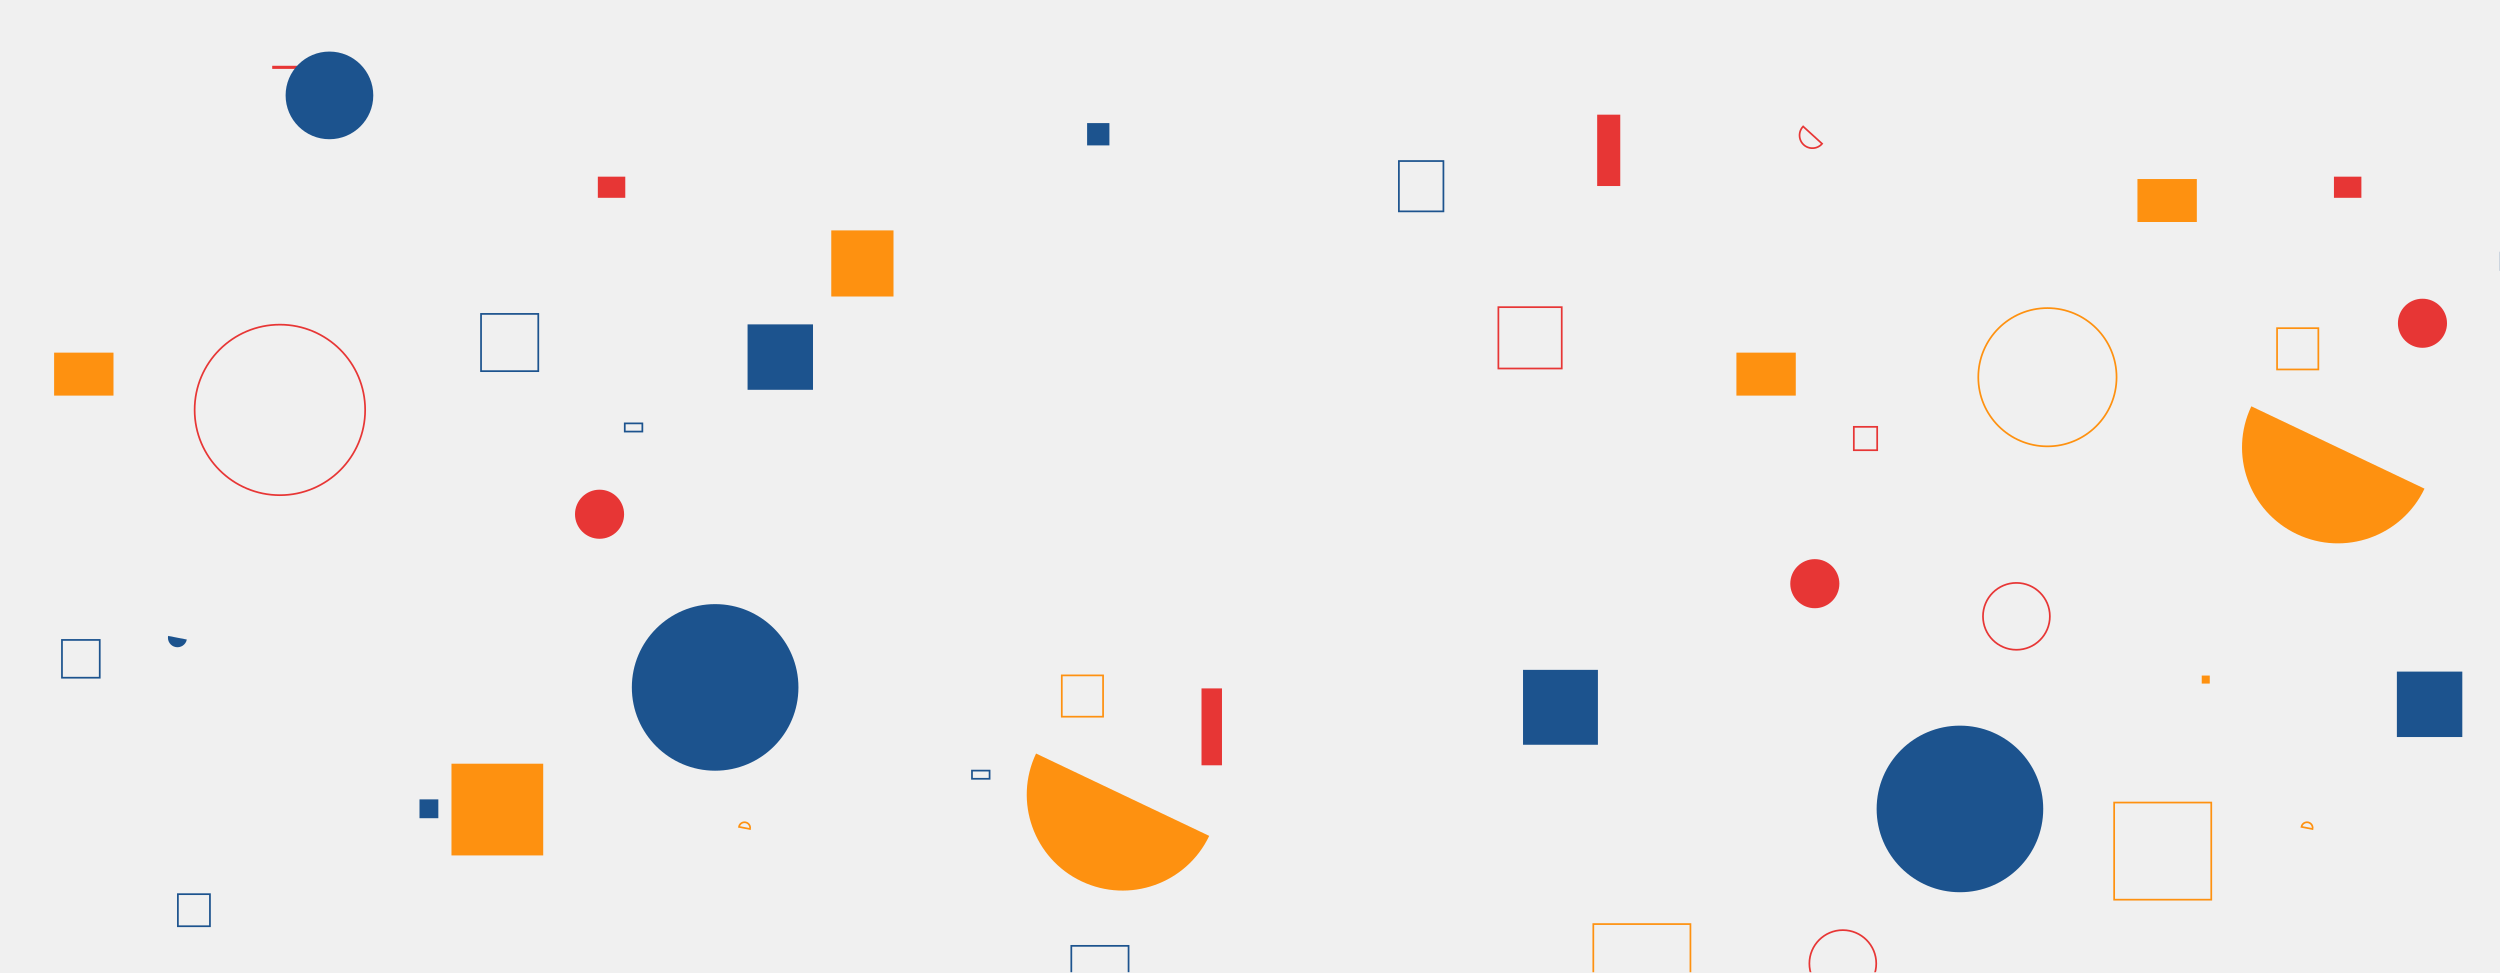
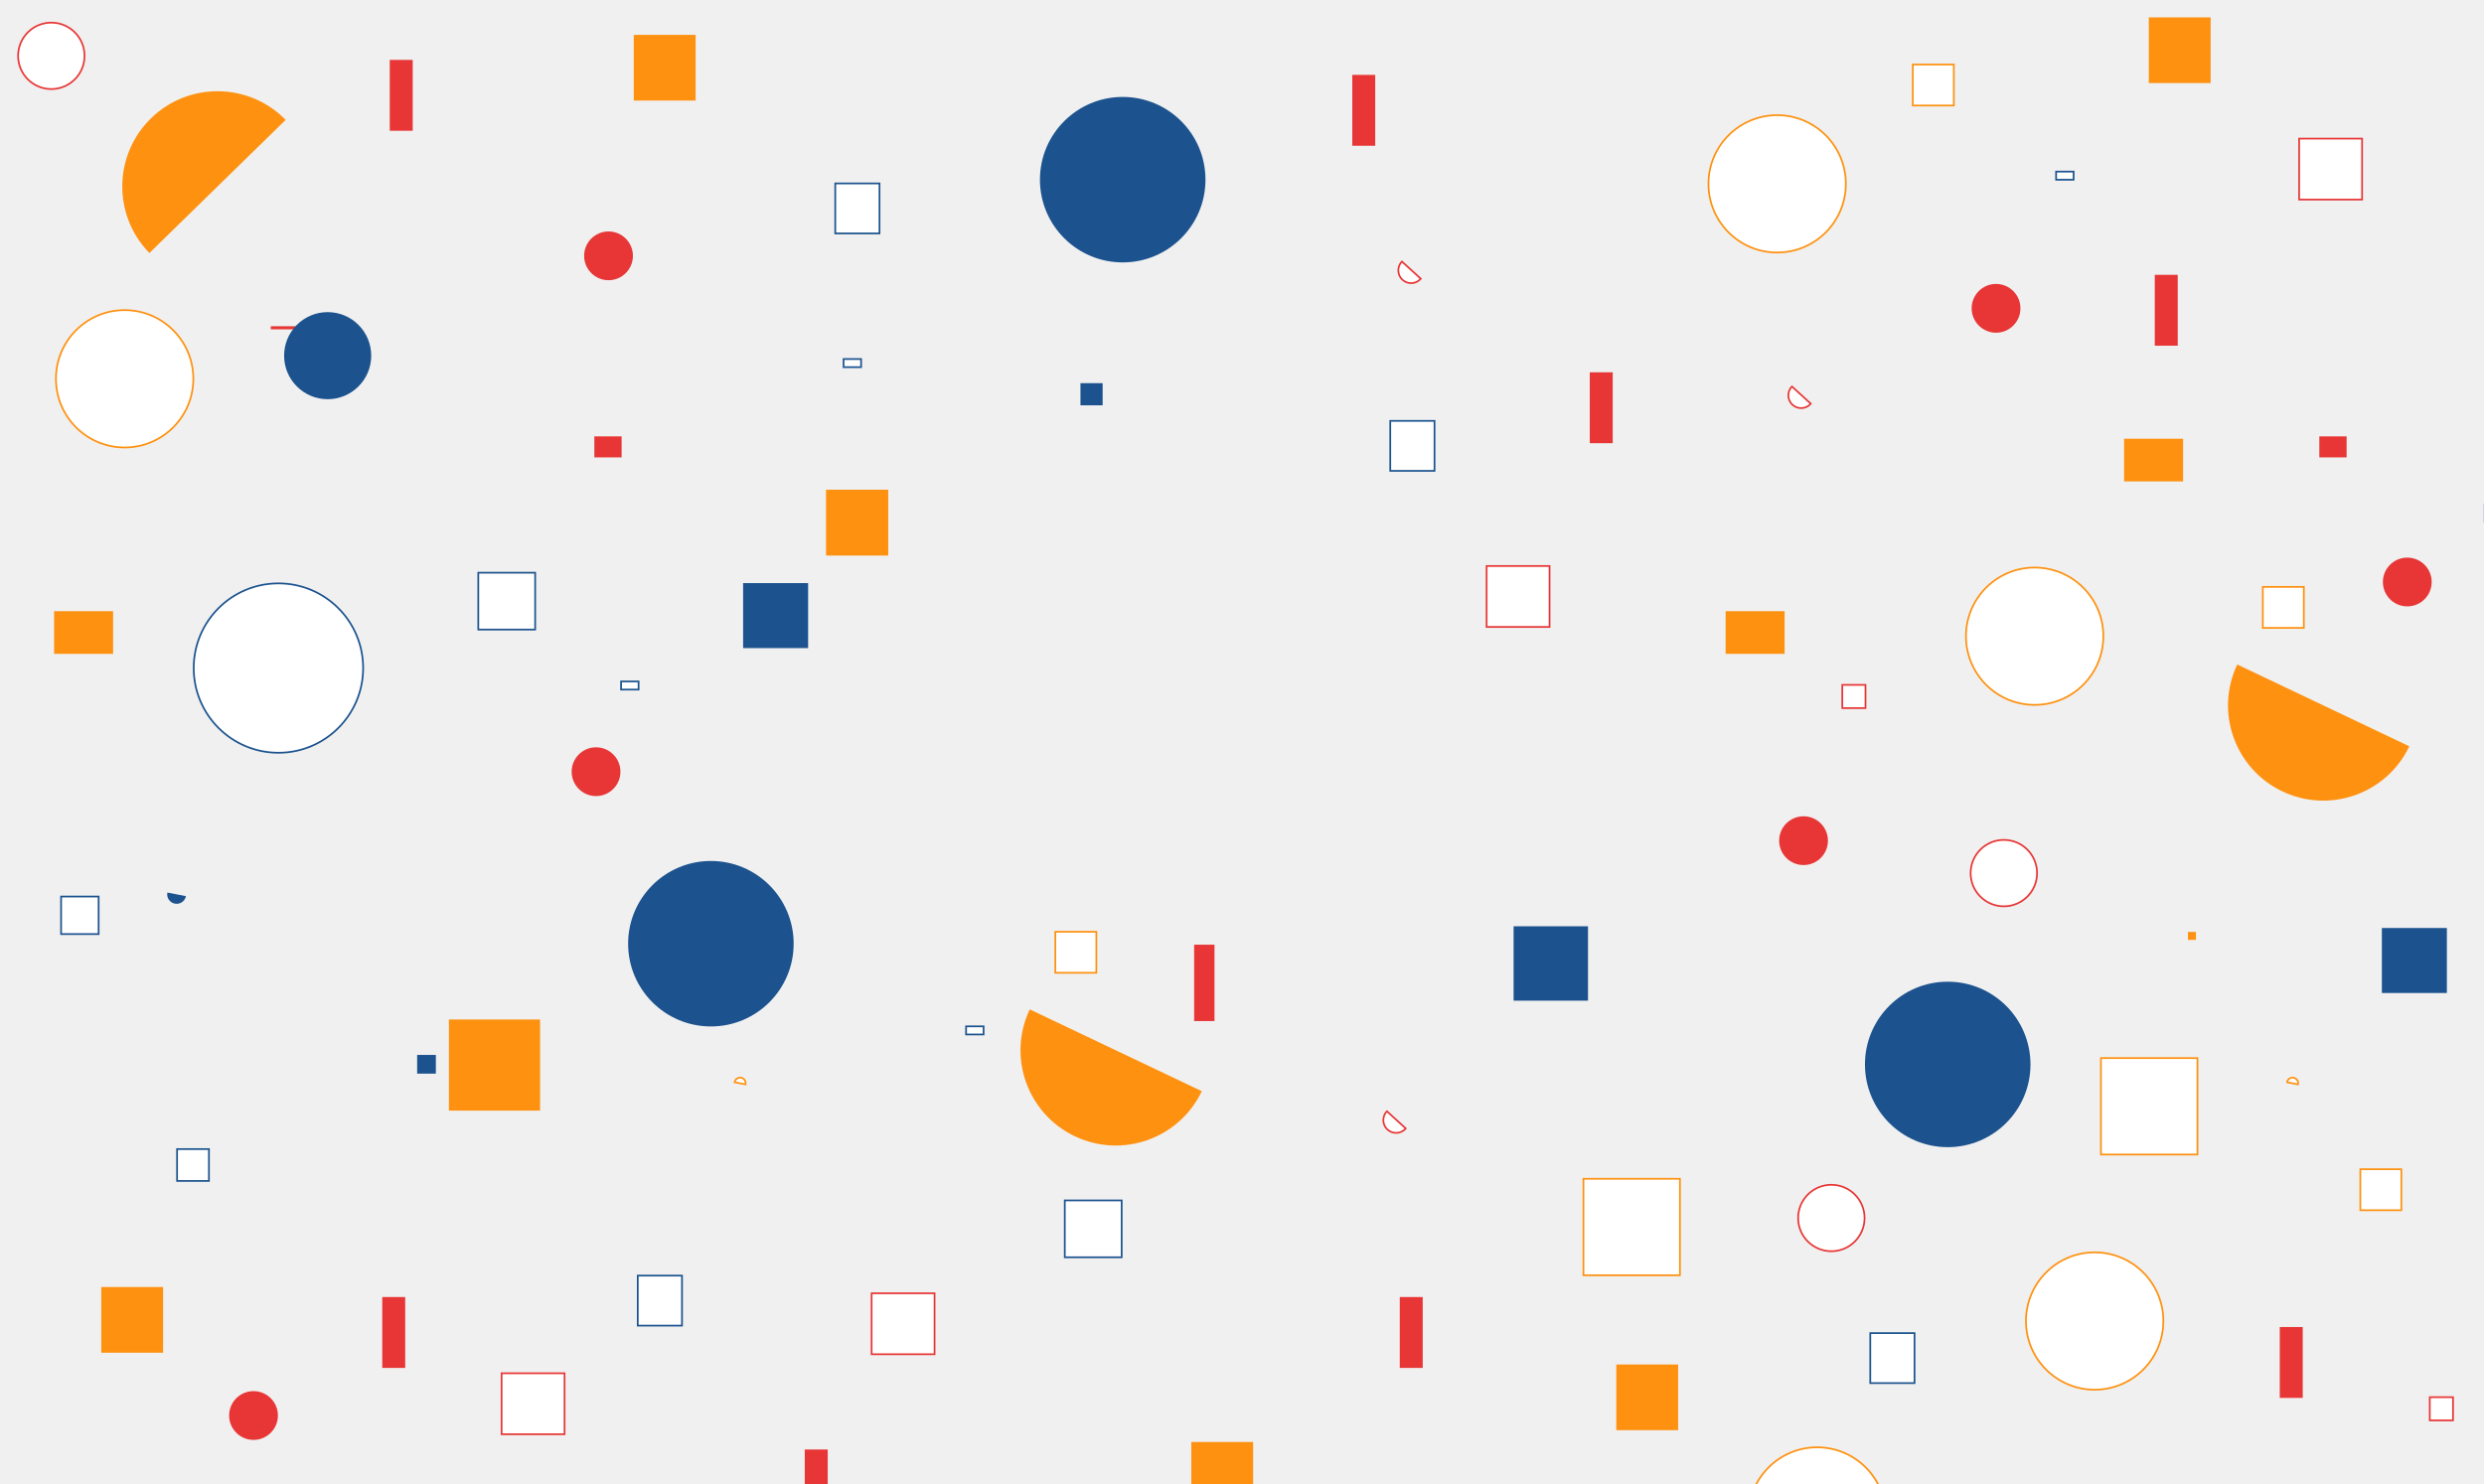
- <svg xmlns="http://www.w3.org/2000/svg" preserveAspectRatio="none" version="1.1" viewBox="0 0 1440 560">
-   <g fill="none" mask="url(#a)">
-     <path d="m1268.2 389.12h4.62v4.62h-4.62z" fill="rgba(254, 145, 16, 1)" />
-     <path d="m96.83 366.28a5.49 5.49 0 1 0 10.78 2.09z" fill="rgba(28, 83, 142, 1)" />
-     <path d="m102.46 515.04h18.47v18.47h-18.47z" stroke="rgba(28, 83, 142, 1)" />
-     <path d="m1067.8 245.86h13.46v13.46h-13.46z" stroke="#e73635" />
-     <path d="m31.17 203.12h34.2v24.75h-34.2z" fill="rgba(254, 145, 16, 1)" />
-     <path d="m478.81 132.71h35.85v38.08h-35.85z" fill="rgba(254, 145, 16, 1)" />
-     <path d="m363.94 395.95a47.98 47.98 0 1 0 95.96 0 47.98 47.98 0 1 0-95.96 0z" fill="rgba(28, 83, 142, 1)" />
-     <path d="m919.97 66.05h13.3v41.1h-13.3z" fill="#e73635" />
-     <path d="m432.02 477.52a3.25 3.25 0 1 0-6.38-1.24z" stroke="rgba(254, 145, 16, 1)" />
-     <path d="m1042.2 555.01a19.26 19.26 0 1 0 38.52 0 19.26 19.26 0 1 0-38.52 0z" stroke="#e73635" />
-     <path d="m863.07 176.92h36.49v35.34h-36.49z" stroke="#e73635" />
-     <path d="m692.07 396.52h11.79v44.29h-11.79z" fill="#e73635" />
-     <path d="m1038.6 72.83a7.4 7.4 0 1 0 10.94 9.96z" stroke="#e73635" />
-     <path d="m35.69 368.6h21.76v21.76h-21.76z" stroke="rgba(28, 83, 142, 1)" />
-     <path d="m917.75 532.27h55.94v55.94h-55.94z" stroke="rgba(254, 145, 16, 1)" />
-     <path d="m596.77 434.03a55.22 55.22 0 1 0 99.74 47.44z" fill="rgba(254, 145, 16, 1)" />
-     <path d="m430.6 186.84h37.69v37.69h-37.69z" fill="rgba(28, 83, 142, 1)" />
-     <path d="m344.35 101.76h15.81v12.18h-15.81z" fill="#e73635" />
-     <path d="m1439.9 144.96h26.87v11.06h-26.87z" fill="rgba(28, 83, 142, 1)" />
-     <path d="m1139.5 217.28a39.82 39.82 0 1 0 79.64 0 39.82 39.82 0 1 0-79.64 0z" stroke="rgba(254, 145, 16, 1)" />
-     <path d="m112.11 236.11a49.11 49.11 0 1 0 98.22 0 49.11 49.11 0 1 0-98.22 0z" stroke="#e73635" />
-     <path d="m611.59 389.03h23.78v23.78h-23.78z" stroke="rgba(254, 145, 16, 1)" />
-     <path d="m877.26 385.84h43.14v43.14h-43.14z" fill="rgba(28, 83, 142, 1)" />
-     <path d="m260.05 439.89h52.84v52.84h-52.84z" fill="rgba(254, 145, 16, 1)" />
-     <path d="m1031.2 336.2a14.14 14.14 0 1 0 28.28 0 14.14 14.14 0 1 0-28.28 0z" fill="#e73635" />
-     <path d="m559.86 443.87h10.14v4.71h-10.14z" stroke="rgba(28, 83, 142, 1)" />
-     <path d="m241.63 460.44h10.85v10.85h-10.85z" fill="rgba(28, 83, 142, 1)" />
-     <path d="m617.08 544.81h32.97v32.97h-32.97z" stroke="rgba(28, 83, 142, 1)" />
-     <path d="m805.76 92.76h25.65v28.99h-25.65z" stroke="rgba(28, 83, 142, 1)" />
-     <path d="m156.79 37.89h18.14v1.79h-18.14z" fill="#e73635" />
-     <path d="m626.17 70.9h12.85v12.85h-12.85z" fill="rgba(28, 83, 142, 1)" />
-     <path d="m164.51 54.95a25.25 25.25 0 1 0 50.5 0 25.25 25.25 0 1 0-50.5 0z" fill="rgba(28, 83, 142, 1)" />
-     <path d="m1000.17 203.12h34.2v24.75h-34.2z" fill="rgba(254, 145, 16, 1)" />
-     <path d="m1231.17 103.12h34.2v24.75h-34.2z" fill="rgba(254, 145, 16, 1)" />
-     <path d="m1080.94 465.95a47.98 47.98 0 1 0 95.96 0 47.98 47.98 0 1 0-95.96 0z" fill="rgba(28, 83, 142, 1)" />
-     <path d="m1332.02 477.52a3.25 3.25 0 1 0-6.38-1.24z" stroke="rgba(254, 145, 16, 1)" />
-     <path d="m1142.2 355.01a19.26 19.26 0 1 0 38.52 0 19.26 19.26 0 1 0-38.52 0z" stroke="#e73635" />
-     <path d="m1217.75 462.27h55.94v55.94h-55.94z" stroke="rgba(254, 145, 16, 1)" />
-     <path d="m1296.77 234.03a55.22 55.22 0 1 0 99.74 47.44z" fill="rgba(254, 145, 16, 1)" />
-     <path d="m1380.6 386.84h37.69v37.69h-37.69z" fill="rgba(28, 83, 142, 1)" />
-     <path d="m1344.35 101.76h15.81v12.18h-15.81z" fill="#e73635" />
-     <path d="m1311.59 189.03h23.78v23.78h-23.78z" stroke="rgba(254, 145, 16, 1)" />
-     <path d="m1381.2 186.2a14.14 14.14 0 1 0 28.28 0 14.14 14.14 0 1 0-28.28 0z" fill="#e73635" />
-     <path d="m331.2 296.2a14.14 14.14 0 1 0 28.28 0 14.14 14.14 0 1 0-28.28 0z" fill="#e73635" />
-     <path d="m359.86 243.87h10.14v4.71h-10.14z" stroke="rgba(28, 83, 142, 1)" />
-     <path d="m277.08 180.81h32.97v32.97h-32.97z" stroke="rgba(28, 83, 142, 1)" />
-   </g>
+ <svg xmlns="http://www.w3.org/2000/svg" width="1440" height="860" version="1.1" preserveAspectRatio="none">
  <defs>
    <mask id="a">
-       <rect width="1440" height="560" fill="#fff" />
+       <rect id="svg_1" fill="#fff" height="560" width="1440" />
    </mask>
  </defs>
+   <g>
+     <path id="svg_3" fill="rgba(254, 145, 16, 1)" d="m1268.39,540.41l4.62,0l0,4.62l-4.62,0l0,-4.62z" stroke="null" />
+     <path id="svg_4" fill="rgba(28, 83, 142, 1)" d="m97.02,517.57a5.49,5.49 0 1 0 10.78,2.09l-10.78,-2.09z" stroke="null" />
+     <path fill="white" id="svg_5" d="m102.65,666.33l18.47,0l0,18.47l-18.47,0l0,-18.47z" stroke="rgba(28, 83, 142, 1)" />
+     <path fill="white" id="svg_6" d="m1067.99,397.15l13.46,0l0,13.46l-13.46,0l0,-13.46z" stroke="#e73635" />
+     <path id="svg_7" fill="rgba(254, 145, 16, 1)" d="m31.36,354.41l34.2,0l0,24.75l-34.2,0l0,-24.75z" stroke="null" />
+     <path id="svg_8" fill="rgba(254, 145, 16, 1)" d="m479,284l35.85,0l0,38.08l-35.85,0l0,-38.08z" stroke="null" />
+     <path id="svg_9" fill="rgba(28, 83, 142, 1)" d="m364.13,547.24a47.98,47.98 0 1 0 95.96,0a47.98,47.98 0 1 0 -95.96,0z" stroke="null" />
+     <path id="svg_10" fill="#e73635" d="m921.609,215.891l13.3,0l0,41.1l-13.3,0l0,-41.1z" stroke="null" />
+     <path fill="white" id="svg_11" d="m432.21,628.81a3.25,3.25 0 1 0 -6.38,-1.24l6.38,1.24z" stroke="rgba(254, 145, 16, 1)" />
+     <path fill="white" id="svg_12" d="m1042.39,706.3a19.26,19.26 0 1 0 38.52,0a19.26,19.26 0 1 0 -38.52,0z" stroke="#e73635" />
+     <path fill="white" id="svg_13" d="m861.811,328.21l36.49,0l0,35.34l-36.49,0l0,-35.34z" stroke="#e73635" />
+     <path id="svg_14" fill="#e73635" d="m692.26,547.81l11.79,0l0,44.29l-11.79,0l0,-44.29z" stroke="null" />
+     <path fill="white" id="svg_15" d="m1038.79,224.12a7.4,7.4 0 1 0 10.94,9.96l-10.94,-9.96z" stroke="#e73635" />
+     <path fill="white" id="svg_16" d="m35.415,519.89l21.76,0l0,21.76l-21.76,0l0,-21.76z" stroke="rgba(28, 83, 142, 1)" />
+     <path fill="white" id="svg_17" d="m917.94,683.56l55.94,0l0,55.94l-55.94,0l0,-55.94z" stroke="rgba(254, 145, 16, 1)" />
+     <path id="svg_18" fill="rgba(254, 145, 16, 1)" d="m596.96,585.32a55.22,55.22 0 1 0 99.74,47.44l-99.74,-47.44z" stroke="null" />
+     <path id="svg_19" fill="rgba(28, 83, 142, 1)" d="m430.79,338.13l37.69,0l0,37.69l-37.69,0l0,-37.69z" stroke="null" />
+     <path id="svg_20" fill="#e73635" d="m344.54,253.05l15.81,0l0,12.18l-15.81,0l0,-12.18z" stroke="null" />
+     <path id="svg_21" fill="rgba(28, 83, 142, 1)" d="m1439.9,291.96l26.87,0l0,11.06l-26.87,0l0,-11.06z" stroke="null" />
+     <path fill="white" id="svg_22" d="m1139.69,368.934a39.82,39.82 0 1 0 79.64,0a39.82,39.82 0 1 0 -79.64,0z" stroke="rgba(254, 145, 16, 1)" />
+     <path fill="white" id="svg_23" d="m112.3,387.4a49.11,49.11 0 1 0 98.22,0a49.11,49.11 0 1 0 -98.22,0z" stroke="rgba(28, 83, 142, 1)" />
+     <path fill="white" id="svg_24" d="m611.78,540.32l23.78,0l0,23.78l-23.78,0l0,-23.78z" stroke="rgba(254, 145, 16, 1)" />
+     <path id="svg_25" fill="rgba(28, 83, 142, 1)" d="m877.45,537.13l43.14,0l0,43.14l-43.14,0l0,-43.14z" stroke="null" />
+     <path id="svg_26" fill="rgba(254, 145, 16, 1)" d="m260.24,591.18l52.84,0l0,52.84l-52.84,0l0,-52.84z" stroke="null" />
+     <path id="svg_27" fill="#e73635" d="m1031.39,487.49a14.14,14.14 0 1 0 28.28,0a14.14,14.14 0 1 0 -28.28,0z" stroke="null" />
+     <path fill="white" id="svg_28" d="m560.05,595.16l10.14,0l0,4.71l-10.14,0l0,-4.71z" stroke="rgba(28, 83, 142, 1)" />
+     <path id="svg_29" fill="rgba(28, 83, 142, 1)" d="m241.82,611.73l10.85,0l0,10.85l-10.85,0l0,-10.85z" stroke="null" />
+     <path fill="white" id="svg_30" d="m617.27,696.1l32.97,0l0,32.97l-32.97,0l0,-32.97z" stroke="rgba(28, 83, 142, 1)" />
+     <path fill="white" id="svg_31" d="m805.95,244.05l25.65,0l0,28.99l-25.65,0l0,-28.99z" stroke="rgba(28, 83, 142, 1)" />
+     <path id="svg_32" fill="#e73635" d="m156.98,189.18l18.14,0l0,1.79l-18.14,0l0,-1.79z" stroke="null" />
+     <path id="svg_33" fill="rgba(28, 83, 142, 1)" d="m626.36,222.19l12.85,0l0,12.85l-12.85,0l0,-12.85z" stroke="null" />
+     <path id="svg_34" fill="rgba(28, 83, 142, 1)" d="m164.7,206.24a25.25,25.25 0 1 0 50.5,0a25.25,25.25 0 1 0 -50.5,0z" stroke="null" />
+     <path id="svg_35" fill="rgba(254, 145, 16, 1)" d="m1000.36,354.41l34.2,0l0,24.75l-34.2,0l0,-24.75z" stroke="null" />
+     <path id="svg_36" fill="rgba(254, 145, 16, 1)" d="m1231.36,254.41l34.2,0l0,24.75l-34.2,0l0,-24.75z" stroke="null" />
+     <path id="svg_37" fill="rgba(28, 83, 142, 1)" d="m1081.13,617.24a47.98,47.98 0 1 0 95.96,0a47.98,47.98 0 1 0 -95.96,0z" stroke="null" />
+     <path fill="white" id="svg_38" d="m1332.21,628.81a3.25,3.25 0 1 0 -6.38,-1.24l6.38,1.24z" stroke="rgba(254, 145, 16, 1)" />
+     <path fill="white" id="svg_39" d="m1142.39,506.3a19.26,19.26 0 1 0 38.52,0a19.26,19.26 0 1 0 -38.52,0z" stroke="#e73635" />
+     <path fill="white" id="svg_40" d="m1217.94,613.56l55.94,0l0,55.94l-55.94,0l0,-55.94z" stroke="rgba(254, 145, 16, 1)" />
+     <path id="svg_41" fill="rgba(254, 145, 16, 1)" d="m1296.96,385.32a55.22,55.22 0 1 0 99.74,47.44l-99.74,-47.44z" stroke="null" />
+     <path id="svg_42" fill="rgba(28, 83, 142, 1)" d="m1380.79,538.13l37.69,0l0,37.69l-37.69,0l0,-37.69z" stroke="null" />
+     <path id="svg_43" fill="#e73635" d="m1344.54,253.05l15.81,0l0,12.18l-15.81,0l0,-12.18z" stroke="null" />
+     <path fill="white" id="svg_44" d="m1311.78,340.32l23.78,0l0,23.78l-23.78,0l0,-23.78z" stroke="rgba(254, 145, 16, 1)" />
+     <path id="svg_45" fill="#e73635" d="m1381.39,337.49a14.14,14.14 0 1 0 28.28,0a14.14,14.14 0 1 0 -28.28,0z" stroke="null" />
+     <path id="svg_46" fill="#e73635" d="m331.39,447.49a14.14,14.14 0 1 0 28.28,0a14.14,14.14 0 1 0 -28.28,0z" stroke="null" />
+     <path fill="white" id="svg_47" d="m360.05,395.16l10.14,0l0,4.71l-10.14,0l0,-4.71z" stroke="rgba(28, 83, 142, 1)" />
+     <path fill="white" id="svg_48" d="m277.27,332.1l32.97,0l0,32.97l-32.97,0l0,-32.97z" stroke="rgba(28, 83, 142, 1)" />
+     <path id="svg_2" fill="rgba(254, 145, 16, 1)" d="m479,284l35.85,0l0,38.08l-35.85,0l0,-38.08z" stroke="null" />
+     <path id="svg_58" fill="#e73635" d="m225.948,34.729l13.3,0l0,41.1l-13.3,0l0,-41.1z" stroke="null" />
+     <path id="svg_59" fill="#e73635" d="m1249.15,159.368l13.3,0l0,41.1l-13.3,0l0,-41.1z" stroke="null" />
+     <path id="svg_60" fill="#e73635" d="m783.926,43.425l13.3,0l0,41.1l-13.3,0l0,-41.1z" stroke="null" />
+     <path id="svg_61" fill="#e73635" d="m1321.615,769.521l13.3,0l0,41.1l-13.3,0l0,-41.1z" stroke="null" />
+     <path id="svg_62" fill="#e73635" d="m811.463,752.13l13.3,0l0,41.1l-13.3,0l0,-41.1z" stroke="null" />
+     <path id="svg_63" fill="#e73635" d="m221.6,752.13l13.3,0l0,41.1l-13.3,0l0,-41.1z" stroke="null" />
+     <path id="svg_64" fill="#e73635" d="m466.531,840.537l13.3,0l0,41.1l-13.3,0l0,-41.1z" stroke="null" />
+     <path fill="white" id="svg_65" d="m484.207,106.367l25.65,0l0,28.99l-25.65,0l0,-28.99z" stroke="rgba(28, 83, 142, 1)" />
+     <path fill="white" id="svg_66" d="m1084.215,773.043l25.65,0l0,28.99l-25.65,0l0,-28.99z" stroke="rgba(28, 83, 142, 1)" />
+     <path fill="white" id="svg_67" d="m369.712,739.709l25.65,0l0,28.99l-25.65,0l0,-28.99z" stroke="rgba(28, 83, 142, 1)" />
+     <path fill="white" id="svg_68" d="m990.413,106.611a39.82,39.82 0 1 0 79.64,0a39.82,39.82 0 1 0 -79.64,0z" stroke="rgba(254, 145, 16, 1)" />
+     <path fill="white" id="svg_69" d="m1174.473,766.04a39.82,39.82 0 1 0 79.64,0a39.82,39.82 0 1 0 -79.64,0z" stroke="rgba(254, 145, 16, 1)" />
+     <path fill="white" id="svg_70" d="m32.429,219.656a39.82,39.82 0 1 0 79.64,0a39.82,39.82 0 1 0 -79.64,0z" stroke="rgba(254, 145, 16, 1)" />
+     <path id="svg_71" fill="rgba(254, 145, 16, 1)" d="m367.404,20.228l35.85,0l0,38.08l-35.85,0l0,-38.08z" stroke="null" />
+     <path id="svg_72" fill="rgba(254, 145, 16, 1)" d="m1245.677,10.083l35.85,0l0,38.08l-35.85,0l0,-38.08z" stroke="null" />
+     <path id="svg_73" fill="rgba(254, 145, 16, 1)" d="m690.597,836.181l35.85,0l0,38.08l-35.85,0l0,-38.08z" stroke="null" />
+     <path id="svg_74" fill="rgba(254, 145, 16, 1)" d="m58.704,746.325l35.85,0l0,38.08l-35.85,0l0,-38.08z" stroke="null" />
+     <path id="svg_75" fill="rgba(254, 145, 16, 1)" d="m936.977,791.253l35.85,0l0,38.08l-35.85,0l0,-38.08z" stroke="null" />
+     <path fill="white" id="svg_76" d="m505.284,749.955l36.49,0l0,35.34l-36.49,0l0,-35.34z" stroke="#e73635" />
+     <path fill="white" id="svg_77" d="m290.788,796.332l36.49,0l0,35.34l-36.49,0l0,-35.34z" stroke="#e73635" />
+     <path fill="white" id="svg_78" d="m1332.832,80.381l36.49,0l0,35.34l-36.49,0l0,-35.34z" stroke="#e73635" />
+     <path id="svg_79" fill="rgba(28, 83, 142, 1)" d="m602.863,104.19a47.98,47.98 0 1 0 95.96,0a47.98,47.98 0 1 0 -95.96,0z" stroke="null" />
+     <path id="svg_80" fill="#e73635" d="m1142.986,178.79a14.14,14.14 0 1 0 28.28,0a14.14,14.14 0 1 0 -28.28,0z" stroke="null" />
+     <path id="svg_81" fill="#e73635" d="m338.627,148.355a14.14,14.14 0 1 0 28.28,0a14.14,14.14 0 1 0 -28.28,0z" stroke="null" />
+     <path id="svg_82" fill="#e73635" d="m132.827,820.828a14.14,14.14 0 1 0 28.28,0a14.14,14.14 0 1 0 -28.28,0z" stroke="null" />
+     <path transform="rotate(110.221 112.248 100.158)" id="svg_83" fill="rgba(254, 145, 16, 1)" d="m65.059,60.678a55.22,55.22 0 1 0 99.74,47.44l-99.74,-47.44z" stroke="null" />
+     <path fill="white" id="svg_84" d="m10.491,32.381a19.26,19.26 0 1 0 38.52,0a19.26,19.26 0 1 0 -38.52,0z" stroke="#e73635" />
+     <path fill="white" id="svg_85" d="m1408.574,810.199l13.46,0l0,13.46l-13.46,0l0,-13.46z" stroke="#e73635" />
+     <path fill="white" id="svg_86" d="m812.7,151.655a7.4,7.4 0 1 0 10.94,9.96l-10.94,-9.96z" stroke="#e73635" />
+     <path fill="white" id="svg_87" d="m804.004,644.416a7.4,7.4 0 1 0 10.94,9.96l-10.94,-9.96z" stroke="#e73635" />
+     <path fill="white" id="svg_88" d="m489.037,208.201l10.14,0l0,4.71l-10.14,0l0,-4.71z" stroke="rgba(28, 83, 142, 1)" />
+     <path fill="white" id="svg_89" d="m1191.945,99.504l10.14,0l0,4.71l-10.14,0l0,-4.71z" stroke="rgba(28, 83, 142, 1)" />
+     <path fill="white" id="svg_90" d="m1108.879,37.417l23.78,0l0,23.78l-23.78,0l0,-23.78z" stroke="rgba(254, 145, 16, 1)" />
+     <path fill="white" id="svg_91" d="m1368.302,678.006l23.78,0l0,23.78l-23.78,0l0,-23.78z" stroke="rgba(254, 145, 16, 1)" />
+     <path fill="white" id="svg_92" d="m1013.601,879.085a39.82,39.82 0 1 0 79.64,0a39.82,39.82 0 1 0 -79.64,0z" stroke="rgba(254, 145, 16, 1)" />
+   </g>
</svg>
